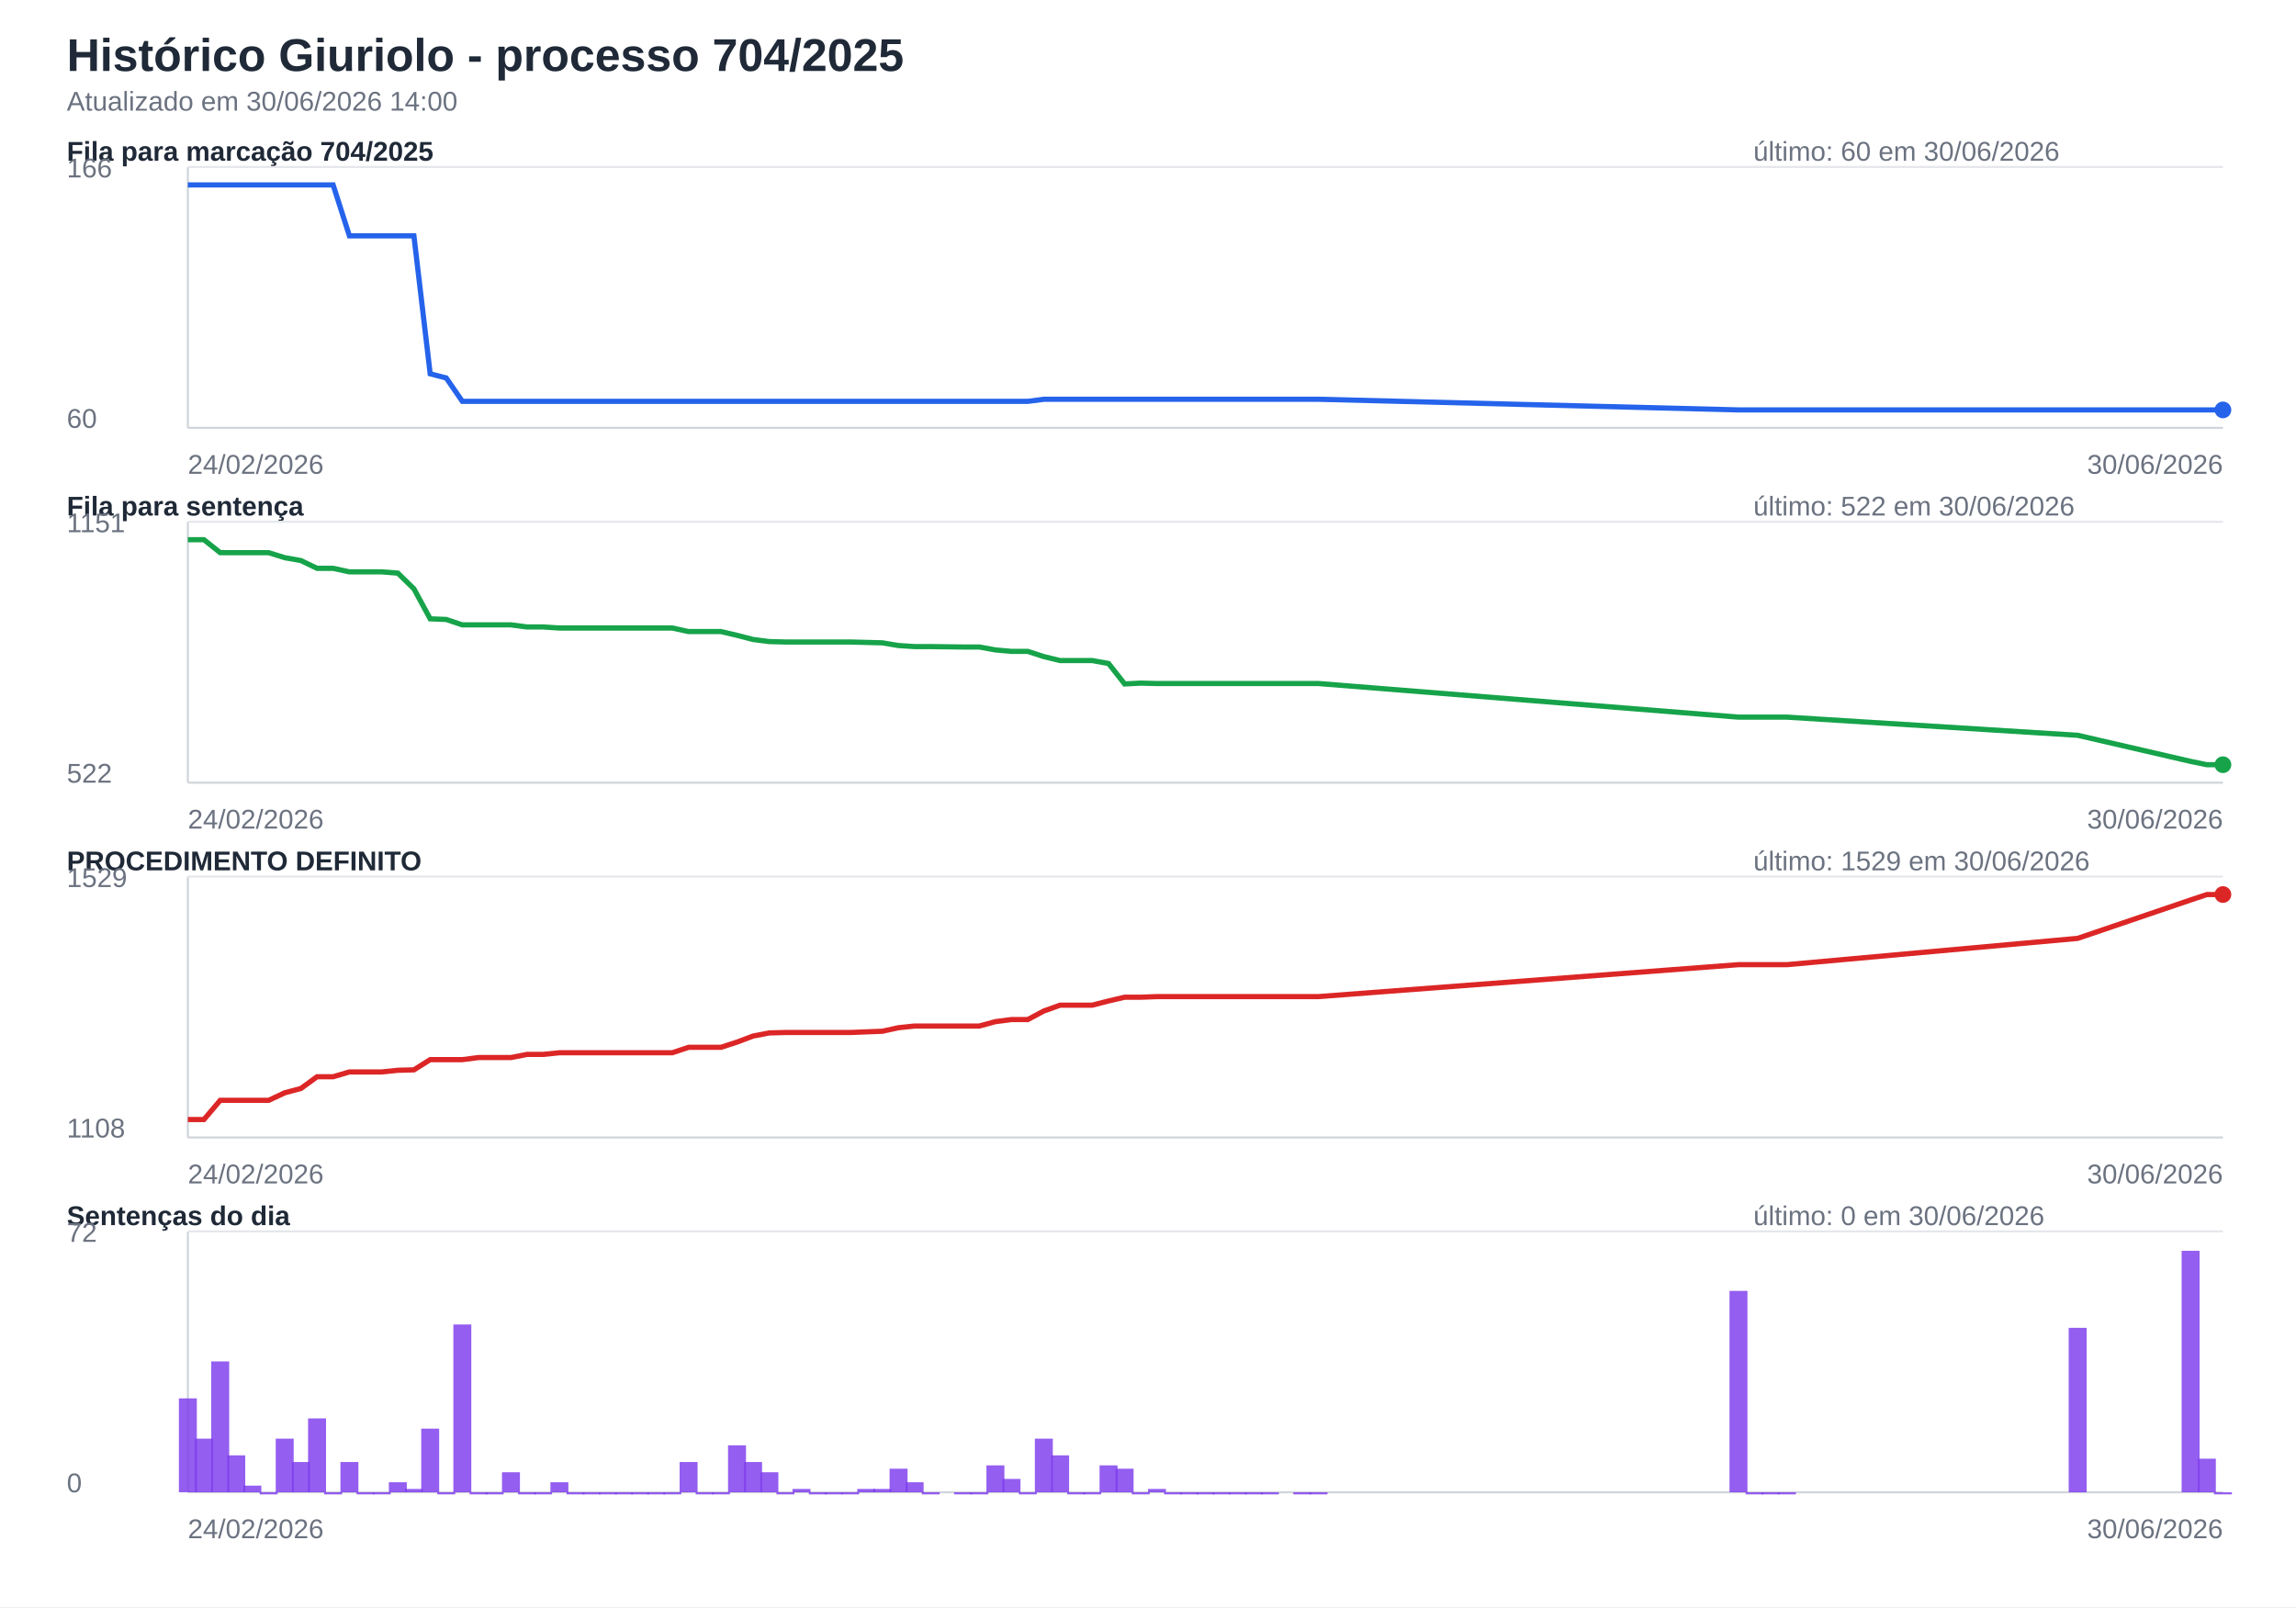
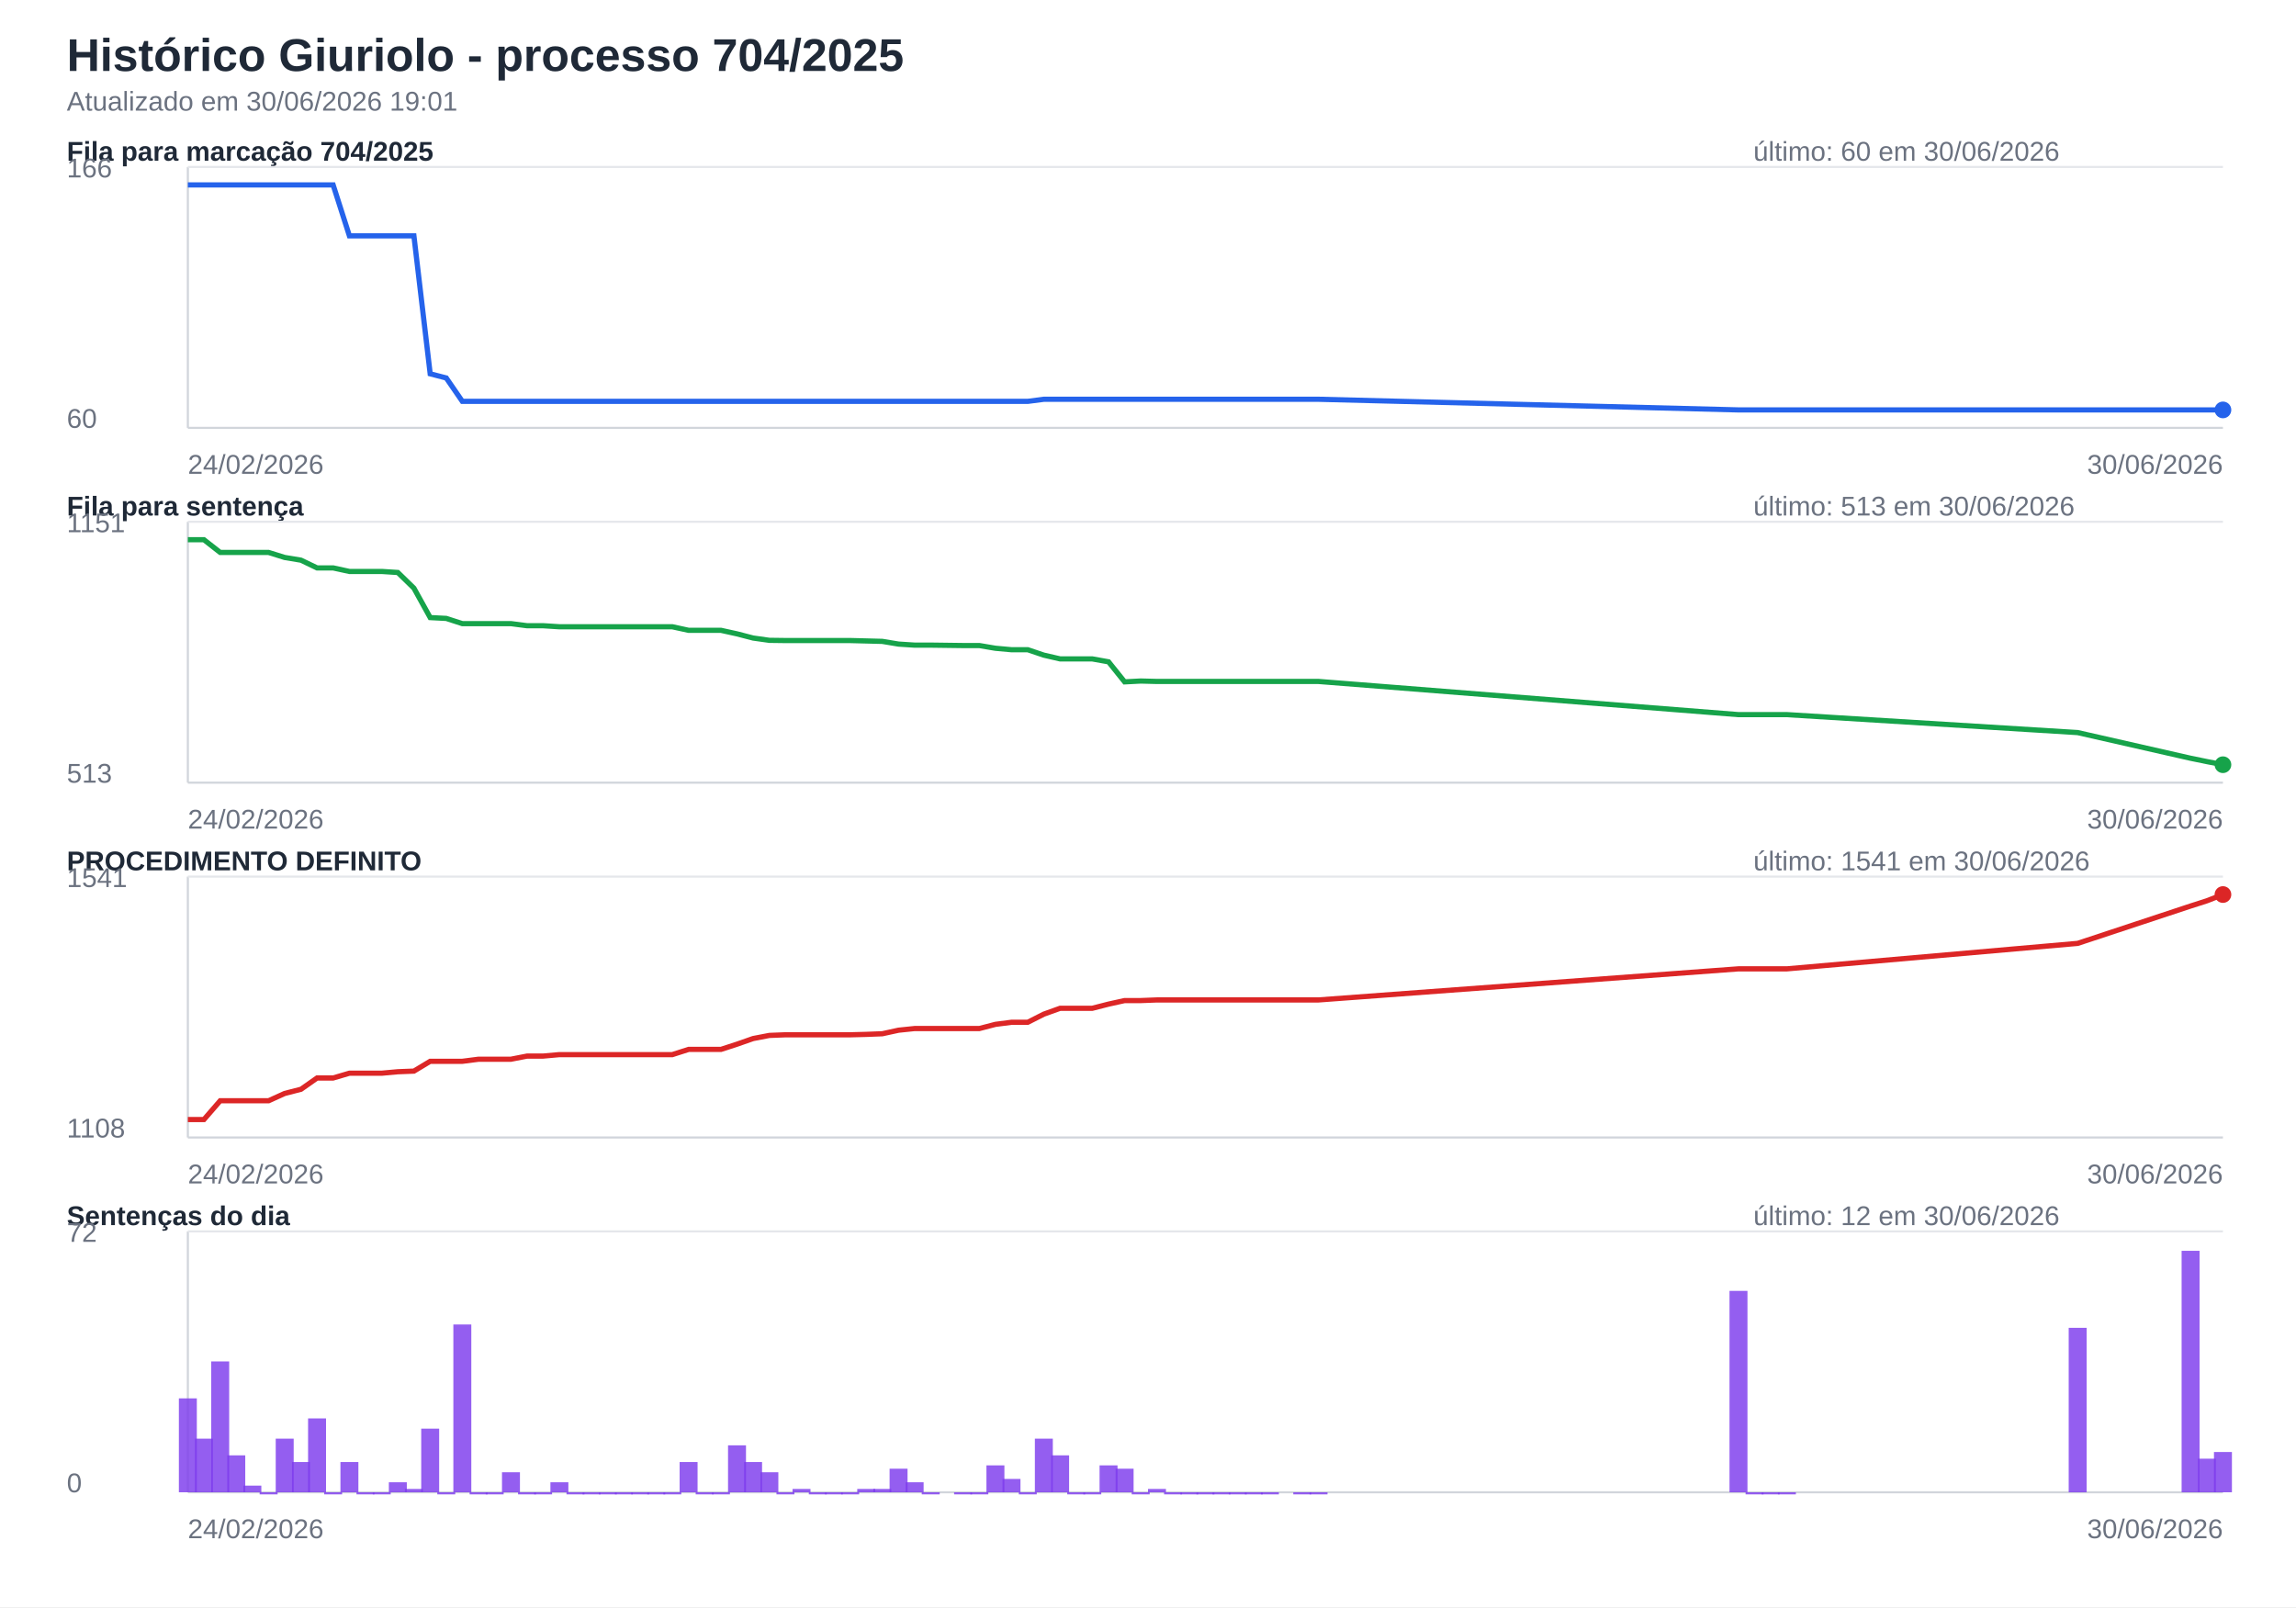
<svg xmlns="http://www.w3.org/2000/svg" width="1100" height="770" viewBox="0 0 1100 770">
  <rect width="100%" height="100%" fill="#ffffff" />
  <style>text{font-family:Segoe UI,Arial,sans-serif;font-size:13px;fill:#1f2937}.titulo{font-size:22px;font-weight:700}.sub{fill:#6b7280}.eixo{stroke:#d1d5db;stroke-width:1}.grade{stroke:#e5e7eb;stroke-width:1}.linha{fill:none;stroke-width:2.5}.barra{opacity:.82}</style>
  <text class="titulo" x="32" y="34">Histórico Giuriolo - processo 704/2025</text>
-   <text class="sub" x="32" y="53">Atualizado em 30/06/2026 14:00</text>
+   <text class="sub" x="32" y="53">Atualizado em 30/06/2026 19:01</text>
  <text x="32" y="77" font-weight="700">Fila para marcação 704/2025</text>
  <text class="sub" x="840" y="77">último: 60 em 30/06/2026</text>
  <line class="eixo" x1="90" y1="205" x2="1065" y2="205" />
  <line class="eixo" x1="90" y1="80" x2="90" y2="205" />
  <line class="grade" x1="90" y1="80" x2="1065" y2="80" />
  <text class="sub" x="32" y="85">166</text>
  <text class="sub" x="32" y="205">60</text>
  <path class="linha" stroke="#2563eb" d="M90.0,88.6 L97.7,88.6 L105.5,88.6 L113.2,88.6 L121.0,88.6 L128.7,88.6 L136.4,88.6 L144.2,88.6 L151.9,88.6 L159.6,88.6 L167.4,113.0 L175.1,113.0 L182.9,113.0 L190.6,113.0 L198.3,113.0 L206.1,179.1 L213.8,181.1 L221.5,192.3 L229.3,192.3 L237.0,192.3 L244.8,192.3 L252.5,192.3 L260.2,192.3 L268.0,192.3 L275.7,192.3 L283.5,192.3 L291.2,192.3 L298.9,192.3 L306.7,192.3 L314.4,192.3 L322.1,192.3 L329.9,192.3 L337.6,192.3 L345.4,192.3 L353.1,192.3 L360.8,192.3 L368.6,192.3 L376.3,192.3 L384.0,192.3 L391.8,192.3 L399.5,192.3 L407.3,192.3 L415.0,192.3 L422.7,192.3 L430.5,192.3 L438.2,192.3 L446.0,192.3 L461.4,192.3 L469.2,192.3 L476.9,192.3 L484.6,192.3 L492.4,192.3 L500.1,191.3 L507.9,191.3 L515.6,191.3 L523.3,191.3 L531.1,191.3 L538.8,191.3 L546.5,191.3 L554.3,191.3 L562.0,191.3 L569.8,191.3 L577.5,191.3 L585.2,191.3 L593.0,191.3 L600.7,191.3 L608.5,191.3 L623.9,191.3 L631.7,191.3 L832.9,196.4 L840.6,196.4 L848.3,196.4 L856.1,196.4 L995.4,196.4 L1049.5,196.4 L1057.3,196.4 L1065.0,196.4" />
  <circle cx="1065.0" cy="196.4" r="4" fill="#2563eb" />
  <text class="sub" x="90" y="227">24/02/2026</text>
  <text class="sub" text-anchor="end" x="1065" y="227">30/06/2026</text>
  <text x="32" y="247" font-weight="700">Fila para sentença</text>
-   <text class="sub" x="840" y="247">último: 522 em 30/06/2026</text>
+   <text class="sub" x="840" y="247">último: 513 em 30/06/2026</text>
  <line class="eixo" x1="90" y1="375" x2="1065" y2="375" />
  <line class="eixo" x1="90" y1="250" x2="90" y2="375" />
  <line class="grade" x1="90" y1="250" x2="1065" y2="250" />
  <text class="sub" x="32" y="255">1151</text>
-   <text class="sub" x="32" y="375">522</text>
-   <path class="linha" stroke="#16a34a" d="M90.0,258.6 L97.7,258.6 L105.5,264.8 L113.2,264.8 L121.0,264.8 L128.7,264.8 L136.4,267.2 L144.2,268.6 L151.9,272.3 L159.6,272.3 L167.4,274.0 L175.1,274.0 L182.9,274.0 L190.6,274.6 L198.3,282.1 L206.1,296.5 L213.8,296.8 L221.5,299.4 L229.3,299.4 L237.0,299.4 L244.8,299.4 L252.5,300.4 L260.2,300.4 L268.0,300.9 L275.7,300.9 L283.5,300.9 L291.2,300.9 L298.9,300.9 L306.7,300.9 L314.4,300.9 L322.1,300.9 L329.9,302.6 L337.6,302.6 L345.4,302.6 L353.1,304.4 L360.8,306.4 L368.6,307.4 L376.3,307.6 L384.0,307.6 L391.8,307.6 L399.5,307.6 L407.3,307.6 L415.0,307.8 L422.7,308.0 L430.5,309.3 L438.2,309.8 L446.0,309.8 L461.4,310.0 L469.2,310.0 L476.9,311.4 L484.6,312.1 L492.4,312.1 L500.1,314.6 L507.9,316.5 L515.6,316.5 L523.3,316.5 L531.1,317.9 L538.8,327.7 L546.5,327.3 L554.3,327.5 L562.0,327.5 L569.8,327.5 L577.5,327.5 L585.2,327.5 L593.0,327.5 L600.7,327.5 L608.5,327.5 L623.9,327.5 L631.7,327.5 L832.9,343.6 L840.6,343.6 L848.3,343.6 L856.1,343.6 L995.4,352.3 L1049.5,364.8 L1057.3,366.4 L1065.0,366.4" />
+   <text class="sub" x="32" y="375">513</text>
+   <path class="linha" stroke="#16a34a" d="M90.0,258.6 L97.7,258.6 L105.5,264.7 L113.2,264.7 L121.0,264.7 L128.7,264.7 L136.4,267.1 L144.2,268.4 L151.9,272.1 L159.6,272.1 L167.4,273.8 L175.1,273.8 L182.9,273.8 L190.6,274.3 L198.3,281.8 L206.1,295.9 L213.8,296.3 L221.5,298.8 L229.3,298.8 L237.0,298.8 L244.8,298.8 L252.5,299.8 L260.2,299.8 L268.0,300.3 L275.7,300.3 L283.5,300.3 L291.2,300.3 L298.9,300.3 L306.7,300.3 L314.4,300.3 L322.1,300.3 L329.9,302.0 L337.6,302.0 L345.4,302.0 L353.1,303.7 L360.8,305.7 L368.6,306.8 L376.3,306.9 L384.0,306.9 L391.8,306.9 L399.5,306.9 L407.3,306.9 L415.0,307.1 L422.7,307.3 L430.5,308.6 L438.2,309.1 L446.0,309.1 L461.4,309.3 L469.2,309.3 L476.9,310.6 L484.6,311.3 L492.4,311.3 L500.1,313.9 L507.9,315.7 L515.6,315.7 L523.3,315.7 L531.1,317.1 L538.8,326.7 L546.5,326.3 L554.3,326.5 L562.0,326.5 L569.8,326.5 L577.5,326.5 L585.2,326.5 L593.0,326.5 L600.7,326.5 L608.5,326.5 L623.9,326.5 L631.7,326.5 L832.9,342.4 L840.6,342.4 L848.3,342.4 L856.1,342.4 L995.4,351.0 L1049.5,363.3 L1057.3,364.9 L1065.0,366.4" />
  <circle cx="1065.0" cy="366.4" r="4" fill="#16a34a" />
  <text class="sub" x="90" y="397">24/02/2026</text>
  <text class="sub" text-anchor="end" x="1065" y="397">30/06/2026</text>
  <text x="32" y="417" font-weight="700">PROCEDIMENTO DEFINITO</text>
-   <text class="sub" x="840" y="417">último: 1529 em 30/06/2026</text>
+   <text class="sub" x="840" y="417">último: 1541 em 30/06/2026</text>
  <line class="eixo" x1="90" y1="545" x2="1065" y2="545" />
  <line class="eixo" x1="90" y1="420" x2="90" y2="545" />
  <line class="grade" x1="90" y1="420" x2="1065" y2="420" />
-   <text class="sub" x="32" y="425">1529</text>
+   <text class="sub" x="32" y="425">1541</text>
  <text class="sub" x="32" y="545">1108</text>
-   <path class="linha" stroke="#dc2626" d="M90.0,536.4 L97.7,536.4 L105.5,527.2 L113.2,527.2 L121.0,527.2 L128.7,527.2 L136.4,523.6 L144.2,521.5 L151.9,515.9 L159.6,515.9 L167.4,513.6 L175.1,513.6 L182.9,513.6 L190.6,512.8 L198.3,512.6 L206.1,507.7 L213.8,507.7 L221.5,507.7 L229.3,506.7 L237.0,506.7 L244.8,506.7 L252.5,505.2 L260.2,505.2 L268.0,504.4 L275.7,504.4 L283.5,504.4 L291.2,504.4 L298.9,504.4 L306.7,504.4 L314.4,504.4 L322.1,504.4 L329.9,501.8 L337.6,501.8 L345.4,501.8 L353.1,499.3 L360.8,496.4 L368.6,494.9 L376.3,494.7 L384.0,494.7 L391.8,494.7 L399.5,494.7 L407.3,494.7 L415.0,494.4 L422.7,494.1 L430.5,492.4 L438.2,491.6 L446.0,491.6 L461.4,491.6 L469.2,491.6 L476.9,489.5 L484.6,488.5 L492.4,488.5 L500.1,484.4 L507.9,481.6 L515.6,481.6 L523.3,481.6 L531.1,479.6 L538.8,477.8 L546.5,477.8 L554.3,477.5 L562.0,477.5 L569.8,477.5 L577.5,477.5 L585.2,477.5 L593.0,477.5 L600.7,477.5 L608.5,477.5 L623.9,477.5 L631.7,477.5 L832.9,462.2 L840.6,462.2 L848.3,462.2 L856.1,462.2 L995.4,449.6 L1049.5,431.2 L1057.3,428.6 L1065.0,428.6" />
+   <path class="linha" stroke="#dc2626" d="M90.0,536.4 L97.7,536.4 L105.5,527.4 L113.2,527.4 L121.0,527.4 L128.7,527.4 L136.4,523.9 L144.2,521.9 L151.9,516.5 L159.6,516.5 L167.4,514.2 L175.1,514.2 L182.9,514.2 L190.6,513.5 L198.3,513.2 L206.1,508.5 L213.8,508.5 L221.5,508.5 L229.3,507.5 L237.0,507.5 L244.8,507.5 L252.5,506.0 L260.2,506.0 L268.0,505.3 L275.7,505.3 L283.5,505.3 L291.2,505.3 L298.9,505.3 L306.7,505.3 L314.4,505.3 L322.1,505.3 L329.9,502.8 L337.6,502.8 L345.4,502.8 L353.1,500.3 L360.8,497.6 L368.6,496.1 L376.3,495.8 L384.0,495.8 L391.8,495.8 L399.5,495.8 L407.3,495.8 L415.0,495.6 L422.7,495.3 L430.5,493.6 L438.2,492.8 L446.0,492.8 L461.4,492.8 L469.2,492.8 L476.9,490.8 L484.6,489.8 L492.4,489.8 L500.1,485.9 L507.9,483.1 L515.6,483.1 L523.3,483.1 L531.1,481.1 L538.8,479.4 L546.5,479.4 L554.3,479.1 L562.0,479.1 L569.8,479.1 L577.5,479.1 L585.2,479.1 L593.0,479.1 L600.7,479.1 L608.5,479.1 L623.9,479.1 L631.7,479.1 L832.9,464.2 L840.6,464.2 L848.3,464.2 L856.1,464.2 L995.4,452.0 L1049.5,434.1 L1057.3,431.6 L1065.0,428.6" />
  <circle cx="1065.0" cy="428.6" r="4" fill="#dc2626" />
  <text class="sub" x="90" y="567">24/02/2026</text>
  <text class="sub" text-anchor="end" x="1065" y="567">30/06/2026</text>
  <text x="32" y="587" font-weight="700">Sentenças do dia</text>
-   <text class="sub" x="840" y="587">último: 0 em 30/06/2026</text>
+   <text class="sub" x="840" y="587">último: 12 em 30/06/2026</text>
  <line class="eixo" x1="90" y1="715" x2="1065" y2="715" />
  <line class="eixo" x1="90" y1="590" x2="90" y2="715" />
  <line class="grade" x1="90" y1="590" x2="1065" y2="590" />
  <text class="sub" x="32" y="595">72</text>
  <text class="sub" x="32" y="715">0</text>
  <rect class="barra" x="85.7" y="670.0" width="8.6" height="45.0" fill="#7c3aed" />
  <rect class="barra" x="93.4" y="689.3" width="8.6" height="25.7" fill="#7c3aed" />
  <rect class="barra" x="101.2" y="652.3" width="8.6" height="62.7" fill="#7c3aed" />
  <rect class="barra" x="108.9" y="697.3" width="8.6" height="17.7" fill="#7c3aed" />
  <rect class="barra" x="116.6" y="711.8" width="8.6" height="3.2" fill="#7c3aed" />
  <rect class="barra" x="124.4" y="715.0" width="8.6" height="1.0" fill="#7c3aed" />
  <rect class="barra" x="132.1" y="689.3" width="8.6" height="25.7" fill="#7c3aed" />
  <rect class="barra" x="139.9" y="700.5" width="8.6" height="14.5" fill="#7c3aed" />
  <rect class="barra" x="147.6" y="679.6" width="8.6" height="35.4" fill="#7c3aed" />
  <rect class="barra" x="155.3" y="715.0" width="8.6" height="1.0" fill="#7c3aed" />
  <rect class="barra" x="163.1" y="700.5" width="8.6" height="14.5" fill="#7c3aed" />
  <rect class="barra" x="170.8" y="715.0" width="8.6" height="1.0" fill="#7c3aed" />
  <rect class="barra" x="178.6" y="715.0" width="8.6" height="1.0" fill="#7c3aed" />
  <rect class="barra" x="186.3" y="710.2" width="8.6" height="4.8" fill="#7c3aed" />
  <rect class="barra" x="194.0" y="713.4" width="8.6" height="1.6" fill="#7c3aed" />
  <rect class="barra" x="201.8" y="684.5" width="8.6" height="30.5" fill="#7c3aed" />
  <rect class="barra" x="209.5" y="715.0" width="8.6" height="1.0" fill="#7c3aed" />
  <rect class="barra" x="217.2" y="634.6" width="8.6" height="80.4" fill="#7c3aed" />
  <rect class="barra" x="225.0" y="715.0" width="8.6" height="1.0" fill="#7c3aed" />
  <rect class="barra" x="232.7" y="715.0" width="8.6" height="1.0" fill="#7c3aed" />
  <rect class="barra" x="240.5" y="705.4" width="8.6" height="9.6" fill="#7c3aed" />
  <rect class="barra" x="248.2" y="715.0" width="8.6" height="1.0" fill="#7c3aed" />
  <rect class="barra" x="255.9" y="715.0" width="8.6" height="1.0" fill="#7c3aed" />
  <rect class="barra" x="263.7" y="710.2" width="8.6" height="4.8" fill="#7c3aed" />
  <rect class="barra" x="271.4" y="715.0" width="8.6" height="1.0" fill="#7c3aed" />
  <rect class="barra" x="279.1" y="715.0" width="8.6" height="1.0" fill="#7c3aed" />
  <rect class="barra" x="286.9" y="715.0" width="8.6" height="1.0" fill="#7c3aed" />
  <rect class="barra" x="294.6" y="715.0" width="8.6" height="1.0" fill="#7c3aed" />
  <rect class="barra" x="302.4" y="715.0" width="8.6" height="1.0" fill="#7c3aed" />
  <rect class="barra" x="310.1" y="715.0" width="8.6" height="1.0" fill="#7c3aed" />
  <rect class="barra" x="317.8" y="715.0" width="8.6" height="1.0" fill="#7c3aed" />
  <rect class="barra" x="325.6" y="700.5" width="8.6" height="14.5" fill="#7c3aed" />
  <rect class="barra" x="333.3" y="715.0" width="8.6" height="1.0" fill="#7c3aed" />
  <rect class="barra" x="341.1" y="715.0" width="8.6" height="1.0" fill="#7c3aed" />
  <rect class="barra" x="348.8" y="692.5" width="8.6" height="22.5" fill="#7c3aed" />
  <rect class="barra" x="356.5" y="700.5" width="8.6" height="14.5" fill="#7c3aed" />
  <rect class="barra" x="364.3" y="705.4" width="8.6" height="9.6" fill="#7c3aed" />
  <rect class="barra" x="372.0" y="715.0" width="8.6" height="1.0" fill="#7c3aed" />
  <rect class="barra" x="379.7" y="713.4" width="8.6" height="1.6" fill="#7c3aed" />
  <rect class="barra" x="387.5" y="715.0" width="8.6" height="1.0" fill="#7c3aed" />
  <rect class="barra" x="395.2" y="715.0" width="8.6" height="1.0" fill="#7c3aed" />
  <rect class="barra" x="403.0" y="715.0" width="8.6" height="1.0" fill="#7c3aed" />
  <rect class="barra" x="410.7" y="713.4" width="8.6" height="1.6" fill="#7c3aed" />
  <rect class="barra" x="418.4" y="713.4" width="8.6" height="1.6" fill="#7c3aed" />
  <rect class="barra" x="426.2" y="703.7" width="8.6" height="11.3" fill="#7c3aed" />
  <rect class="barra" x="433.9" y="710.2" width="8.6" height="4.8" fill="#7c3aed" />
  <rect class="barra" x="441.6" y="715.0" width="8.6" height="1.0" fill="#7c3aed" />
  <rect class="barra" x="457.1" y="715.0" width="8.6" height="1.0" fill="#7c3aed" />
  <rect class="barra" x="464.9" y="715.0" width="8.6" height="1.0" fill="#7c3aed" />
  <rect class="barra" x="472.6" y="702.1" width="8.6" height="12.9" fill="#7c3aed" />
  <rect class="barra" x="480.3" y="708.6" width="8.6" height="6.4" fill="#7c3aed" />
  <rect class="barra" x="488.1" y="715.0" width="8.6" height="1.0" fill="#7c3aed" />
  <rect class="barra" x="495.8" y="689.3" width="8.6" height="25.7" fill="#7c3aed" />
  <rect class="barra" x="503.6" y="697.3" width="8.6" height="17.7" fill="#7c3aed" />
  <rect class="barra" x="511.3" y="715.0" width="8.6" height="1.0" fill="#7c3aed" />
  <rect class="barra" x="519.0" y="715.0" width="8.6" height="1.0" fill="#7c3aed" />
  <rect class="barra" x="526.8" y="702.1" width="8.6" height="12.9" fill="#7c3aed" />
  <rect class="barra" x="534.5" y="703.7" width="8.6" height="11.3" fill="#7c3aed" />
  <rect class="barra" x="542.2" y="715.0" width="8.6" height="1.0" fill="#7c3aed" />
  <rect class="barra" x="550.0" y="713.4" width="8.6" height="1.6" fill="#7c3aed" />
  <rect class="barra" x="557.7" y="715.0" width="8.6" height="1.0" fill="#7c3aed" />
  <rect class="barra" x="565.5" y="715.0" width="8.6" height="1.0" fill="#7c3aed" />
  <rect class="barra" x="573.2" y="715.0" width="8.6" height="1.0" fill="#7c3aed" />
  <rect class="barra" x="580.9" y="715.0" width="8.6" height="1.0" fill="#7c3aed" />
  <rect class="barra" x="588.7" y="715.0" width="8.6" height="1.0" fill="#7c3aed" />
  <rect class="barra" x="596.4" y="715.0" width="8.6" height="1.0" fill="#7c3aed" />
  <rect class="barra" x="604.1" y="715.0" width="8.6" height="1.0" fill="#7c3aed" />
  <rect class="barra" x="619.6" y="715.0" width="8.6" height="1.0" fill="#7c3aed" />
  <rect class="barra" x="627.4" y="715.0" width="8.6" height="1.0" fill="#7c3aed" />
  <rect class="barra" x="828.6" y="618.5" width="8.6" height="96.5" fill="#7c3aed" />
  <rect class="barra" x="836.3" y="715.0" width="8.6" height="1.0" fill="#7c3aed" />
  <rect class="barra" x="844.0" y="715.0" width="8.6" height="1.0" fill="#7c3aed" />
  <rect class="barra" x="851.8" y="715.0" width="8.6" height="1.0" fill="#7c3aed" />
  <rect class="barra" x="991.1" y="636.2" width="8.6" height="78.8" fill="#7c3aed" />
  <rect class="barra" x="1045.2" y="599.3" width="8.6" height="115.7" fill="#7c3aed" />
  <rect class="barra" x="1053.0" y="698.9" width="8.6" height="16.1" fill="#7c3aed" />
-   <rect class="barra" x="1060.7" y="715.0" width="8.6" height="1.0" fill="#7c3aed" />
+   <rect class="barra" x="1060.7" y="695.7" width="8.6" height="19.3" fill="#7c3aed" />
  <text class="sub" x="90" y="737">24/02/2026</text>
  <text class="sub" text-anchor="end" x="1065" y="737">30/06/2026</text>
</svg>
